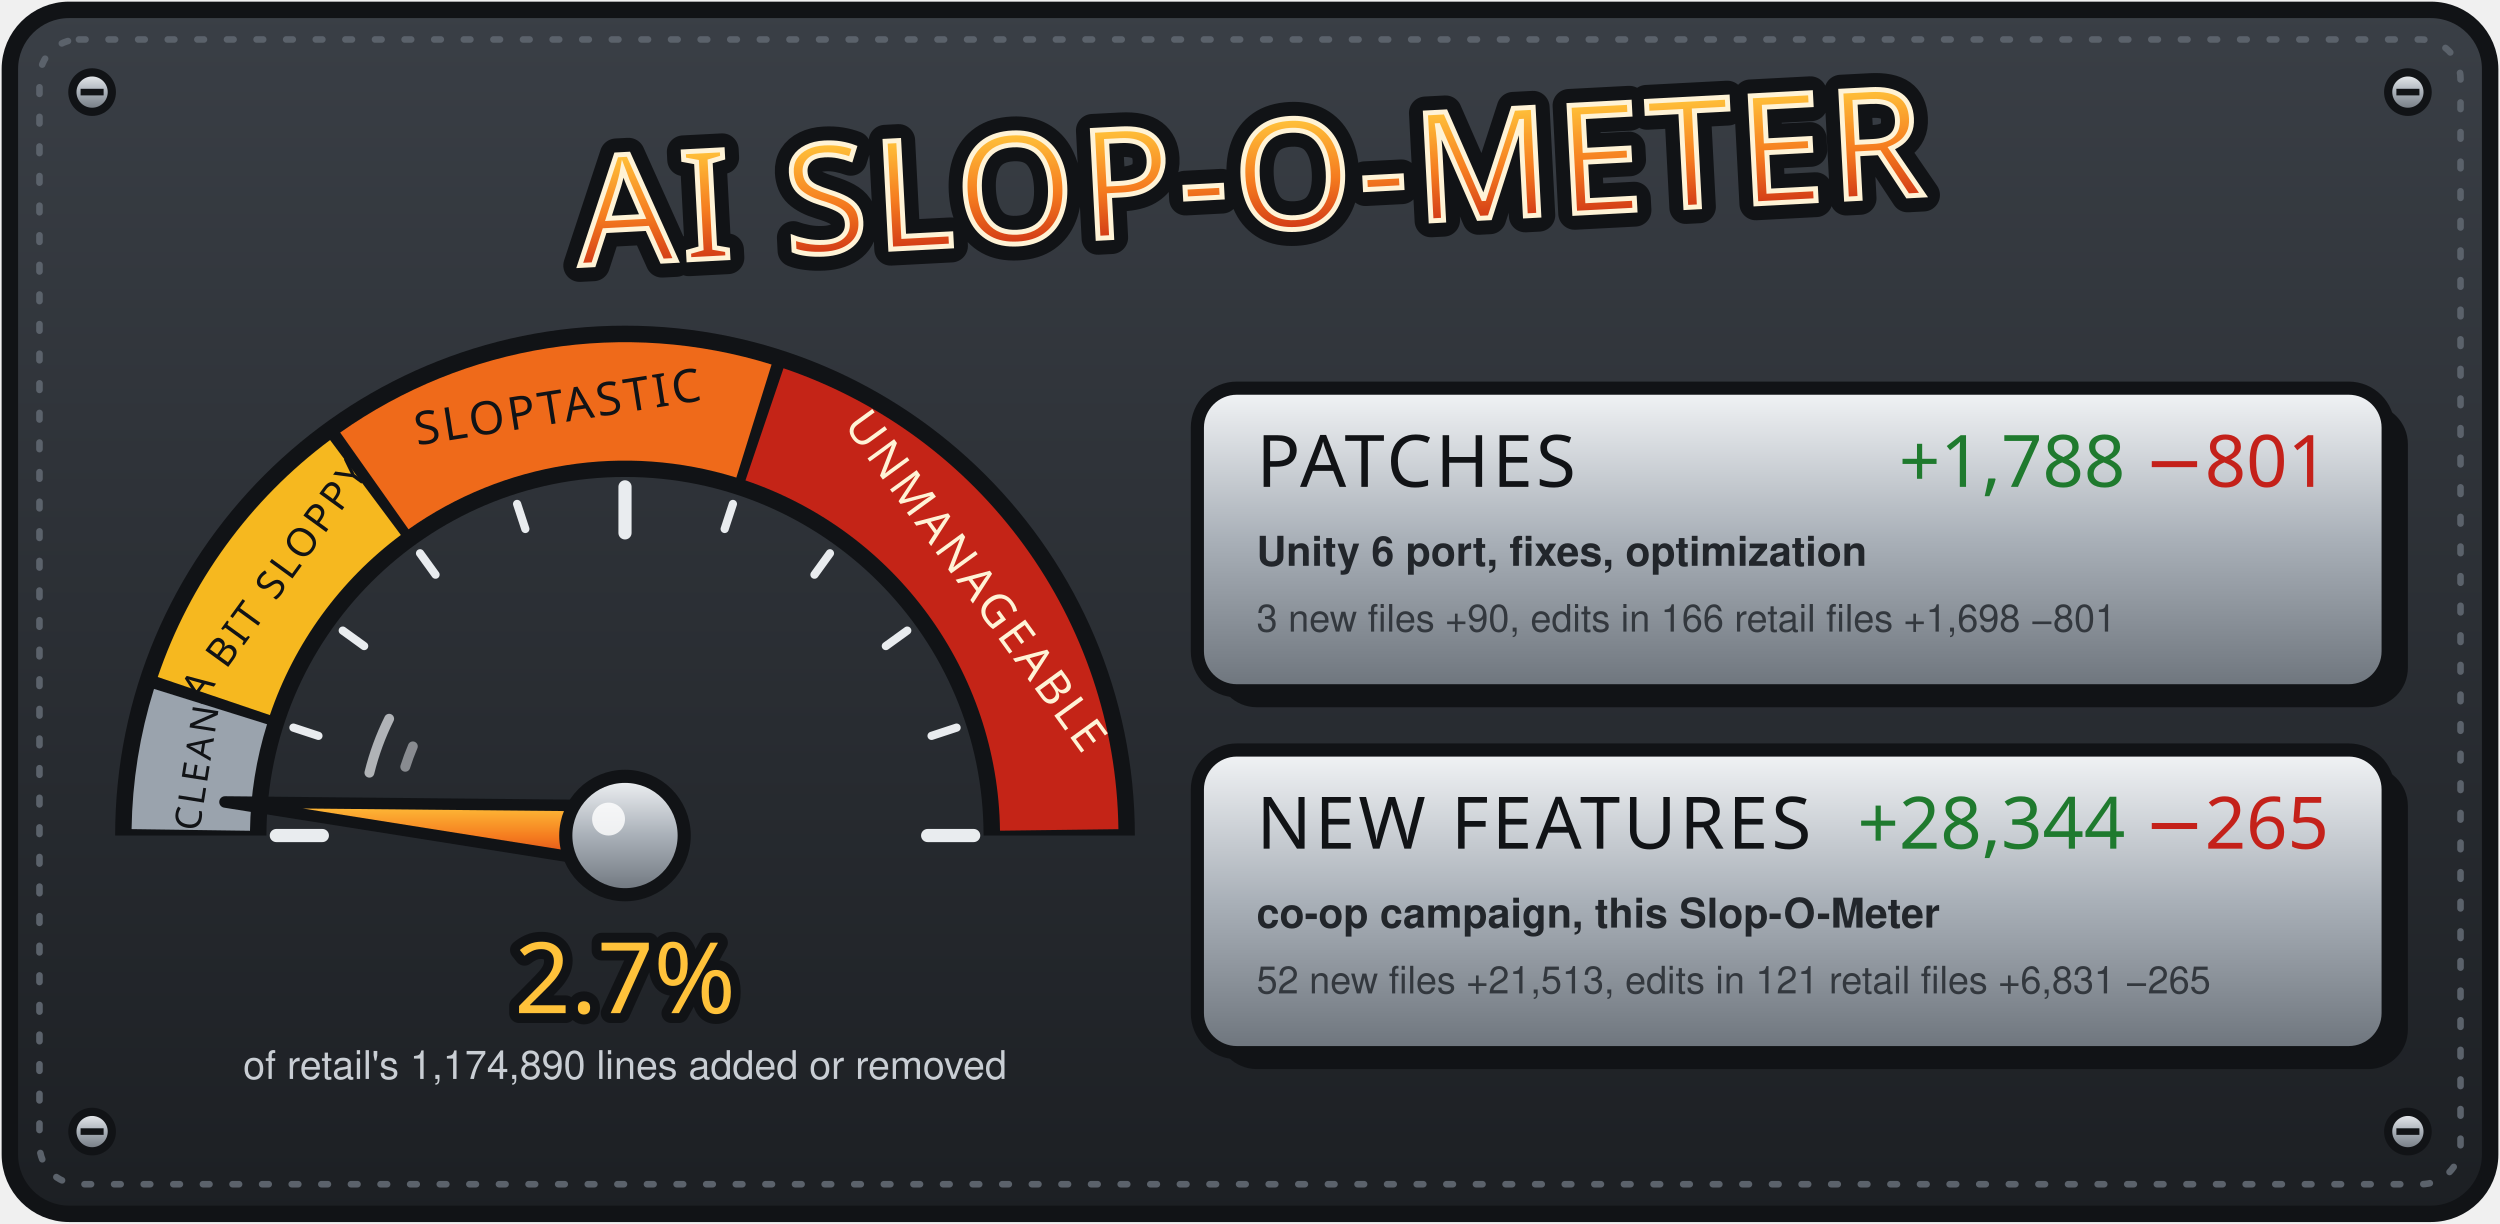
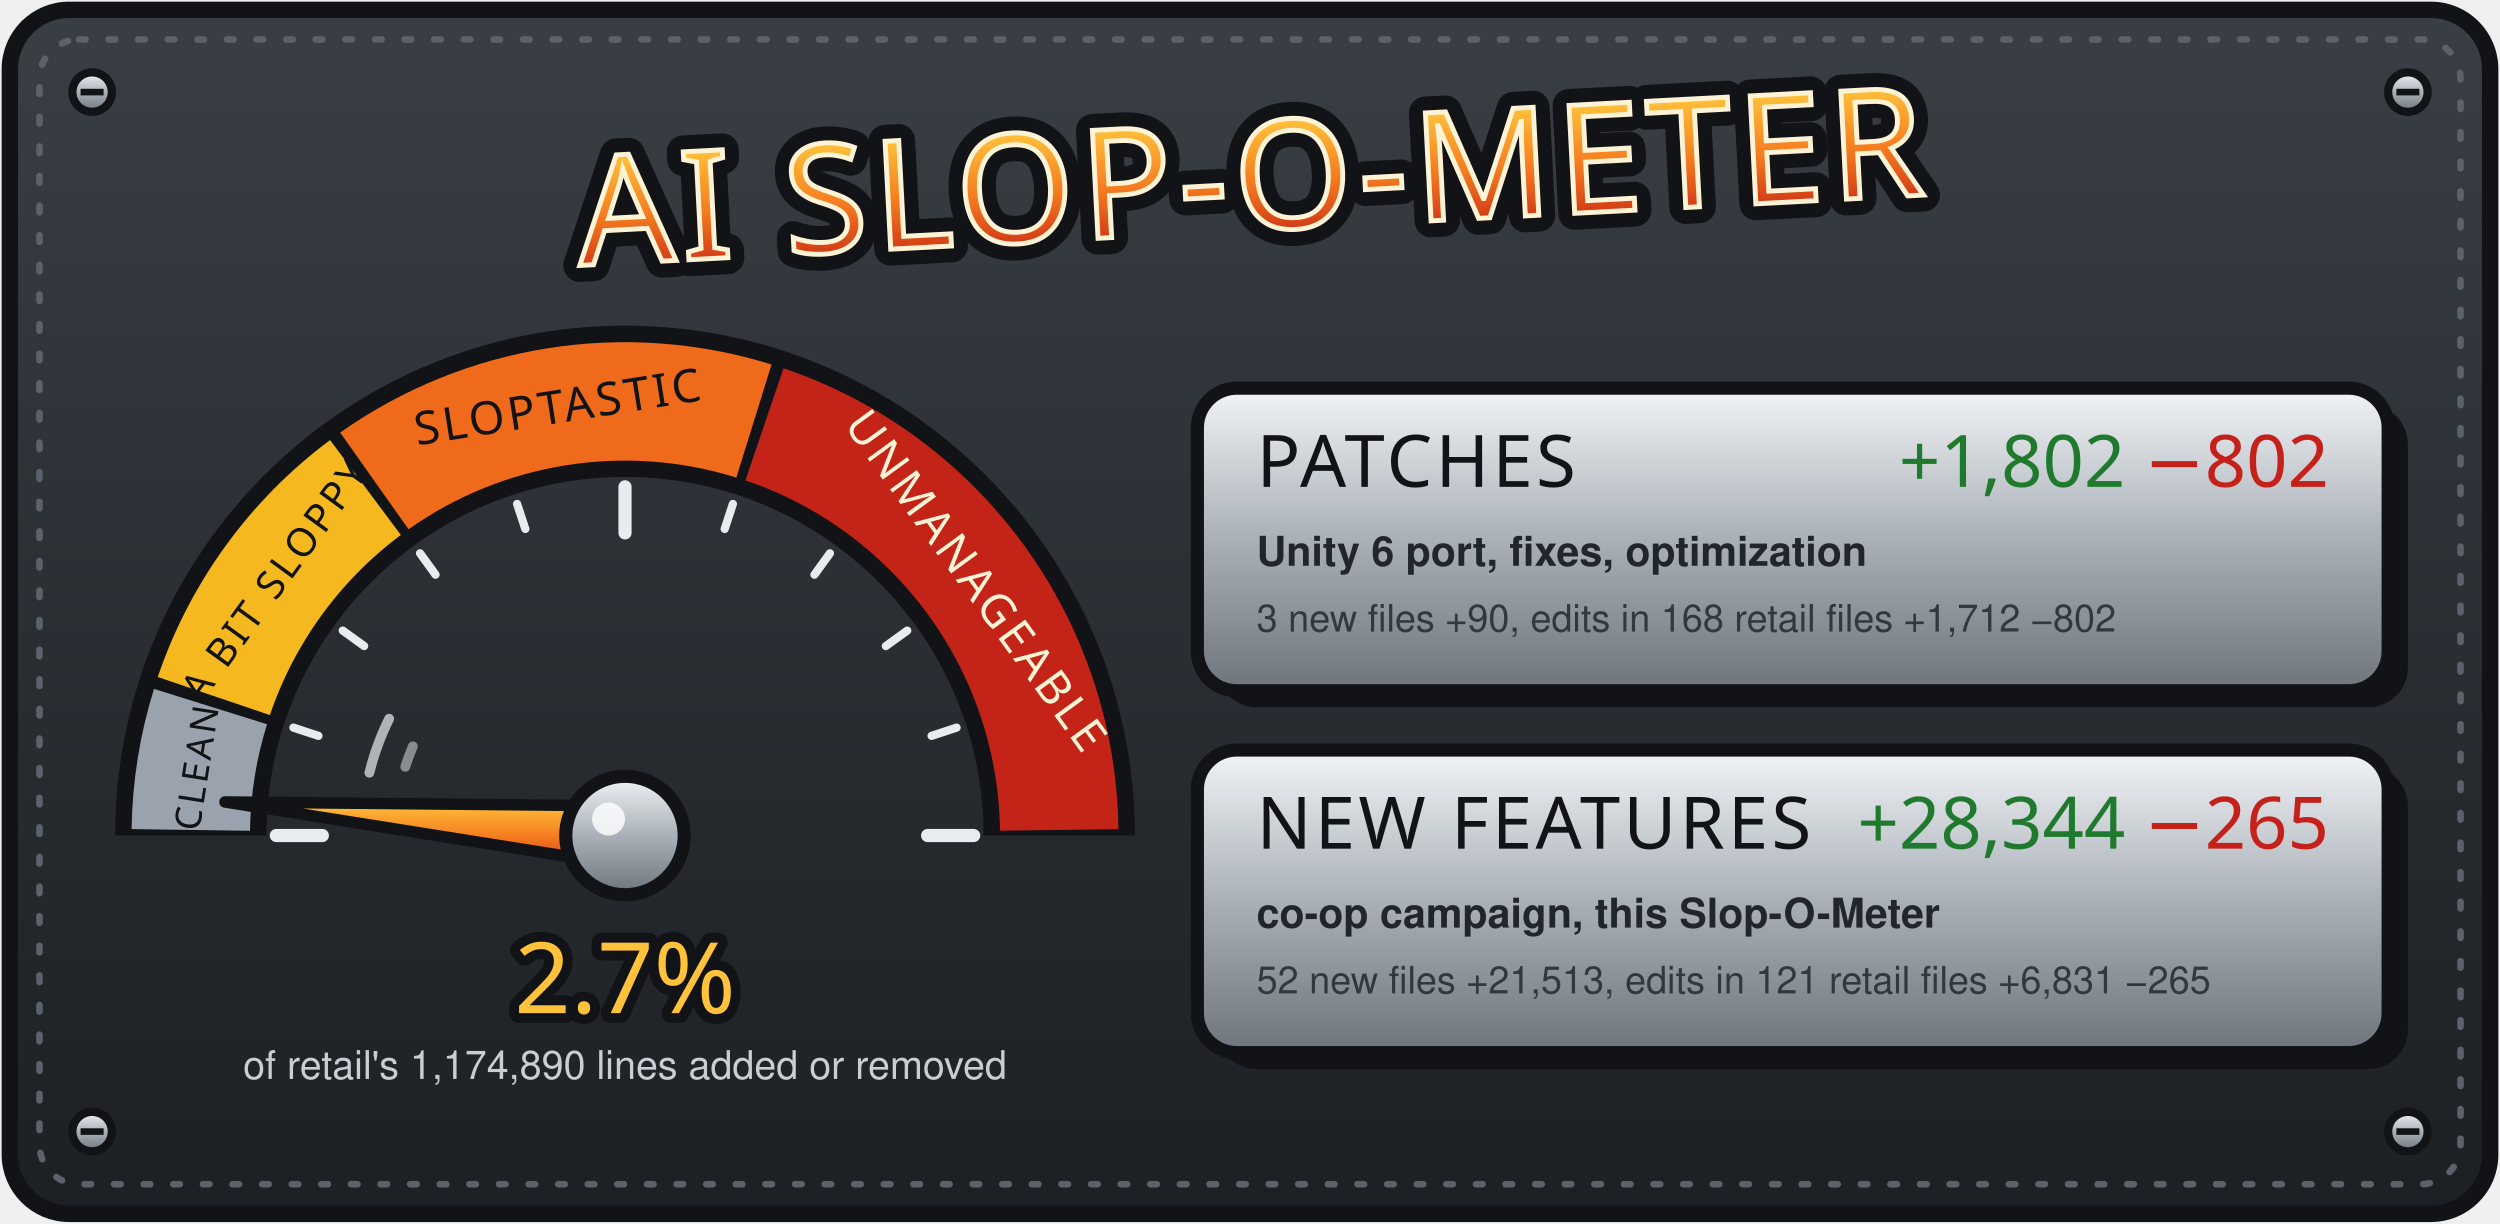
<svg xmlns="http://www.w3.org/2000/svg" viewBox="0 0 760 372" width="760" height="372" role="img" aria-labelledby="t d">
  <defs>
    <linearGradient id="steel" x1="0" y1="0" x2="0" y2="1">
      <stop offset="0" stop-color="#3a3f46" />
      <stop offset="1" stop-color="#1c1f23" />
    </linearGradient>
    <linearGradient id="chrome" x1="0" y1="0" x2="0" y2="1">
      <stop offset="0" stop-color="#f2f4f6" />
      <stop offset=".5" stop-color="#a9b0b8" />
      <stop offset="1" stop-color="#6d747c" />
    </linearGradient>
    <linearGradient id="fire" x1="0" y1="0" x2="0" y2="1">
      <stop offset="0" stop-color="#ffc23a" />
      <stop offset=".55" stop-color="#f57c1f" />
      <stop offset="1" stop-color="#d23a16" />
    </linearGradient>
  </defs>
  <rect x="3" y="3" width="754" height="366" rx="18" fill="url(#steel)" stroke="#111316" stroke-width="5" />
  <rect x="12" y="12" width="736" height="348" rx="12" fill="none" stroke="#5b626b" stroke-width="2" stroke-dasharray="2 7" stroke-linecap="round" />
  <circle cx="28" cy="28" r="6" fill="url(#chrome)" stroke="#111316" stroke-width="2.5" />
  <path d="M24.5 28h7" stroke="#111316" stroke-width="2" />
  <circle cx="732" cy="28" r="6" fill="url(#chrome)" stroke="#111316" stroke-width="2.5" />
  <path d="M728.5 28h7" stroke="#111316" stroke-width="2" />
  <circle cx="28" cy="344" r="6" fill="url(#chrome)" stroke="#111316" stroke-width="2.5" />
  <path d="M24.5 344h7" stroke="#111316" stroke-width="2" />
  <circle cx="732" cy="344" r="6" fill="url(#chrome)" stroke="#111316" stroke-width="2.5" />
  <path d="M728.5 344h7" stroke="#111316" stroke-width="2" />
  <g transform="rotate(-3 380 54)" font-family="Impact, 'Arial Black', 'Segoe UI', sans-serif">
    <text x="380" y="70" font-size="46" text-anchor="middle" fill="#111316" stroke="#111316" stroke-width="10" stroke-linejoin="round" letter-spacing="2">AI SLOP-O-METER</text>
    <text x="380" y="70" font-size="46" text-anchor="middle" fill="url(#fire)" stroke="#fff3d6" stroke-width="1.5" letter-spacing="2">AI SLOP-O-METER</text>
  </g>
  <path d="M58.0 254.0 A132 132 0 0 1 322.0 254.0" fill="none" stroke="#111316" stroke-width="46" />
  <path d="M58.0 252.3 A132 132 0 0 1 64.0 214.8" fill="none" stroke="#9aa3ad" stroke-width="36" />
  <path d="M65.0 211.6 A132 132 0 0 1 111.1 148.2" fill="none" stroke="#f6b81f" stroke-width="36" />
  <path d="M113.8 146.2 A132 132 0 0 1 229.2 128.0" fill="none" stroke="#ef6a1a" stroke-width="36" />
  <path d="M232.4 129.0 A132 132 0 0 1 322.0 252.3" fill="none" stroke="#c42417" stroke-width="36" />
  <path d="M84.0 254.0L98.0 254.0" stroke="#e9ecef" stroke-width="4" stroke-linecap="round" />
  <path d="M89.2 221.2L96.8 223.7" stroke="#e9ecef" stroke-width="2.5" stroke-linecap="round" />
  <path d="M104.2 191.7L110.7 196.4" stroke="#e9ecef" stroke-width="2.5" stroke-linecap="round" />
  <path d="M127.7 168.2L132.4 174.7" stroke="#e9ecef" stroke-width="2.5" stroke-linecap="round" />
  <path d="M157.2 153.2L159.7 160.8" stroke="#e9ecef" stroke-width="2.5" stroke-linecap="round" />
  <path d="M190.0 148.0L190.0 162.0" stroke="#e9ecef" stroke-width="4" stroke-linecap="round" />
  <path d="M222.8 153.2L220.3 160.8" stroke="#e9ecef" stroke-width="2.5" stroke-linecap="round" />
  <path d="M252.3 168.2L247.6 174.7" stroke="#e9ecef" stroke-width="2.5" stroke-linecap="round" />
  <path d="M275.8 191.7L269.3 196.4" stroke="#e9ecef" stroke-width="2.5" stroke-linecap="round" />
  <path d="M290.8 221.2L283.2 223.7" stroke="#e9ecef" stroke-width="2.5" stroke-linecap="round" />
  <path d="M296.0 254.0L282.0 254.0" stroke="#e9ecef" stroke-width="4" stroke-linecap="round" />
  <text x="59.6" y="233.4" transform="rotate(-81.0 59.6 233.4)" dy="4.0" font-size="11" text-anchor="middle" fill="#111316" font-family="Impact, 'Arial Black', 'Segoe UI', sans-serif" letter-spacing="1">CLEAN</text>
  <text x="83.2" y="176.4" transform="rotate(-54.0 83.2 176.4)" dy="4.3" font-size="12" text-anchor="middle" fill="#111316" font-family="Impact, 'Arial Black', 'Segoe UI', sans-serif" letter-spacing="1">A BIT SLOPPY</text>
  <text x="169.4" y="123.6" transform="rotate(-9.0 169.4 123.6)" dy="5.0" font-size="14" text-anchor="middle" fill="#111316" font-family="Impact, 'Arial Black', 'Segoe UI', sans-serif" letter-spacing="1">SLOPTASTIC</text>
  <text x="296.8" y="176.4" transform="rotate(54.0 296.8 176.4)" dy="5.0" font-size="14" text-anchor="middle" fill="#fff3d6" font-family="Impact, 'Arial Black', 'Segoe UI', sans-serif" letter-spacing="1">UNMANAGEABLE</text>
  <path d="M112.3 234.9 A80 80 0 0 1 118.3 218.5" fill="none" stroke="#e9ecef" stroke-width="3" stroke-linecap="round" opacity=".7" />
  <path d="M123.2 233.1 A70 70 0 0 1 125.5 226.9" fill="none" stroke="#e9ecef" stroke-width="3" stroke-linecap="round" opacity=".5" />
-   <path d="M190.7 245.0L68.4 243.8L189.3 263.0Z" fill="url(#fire)" stroke="#111316" stroke-width="3.5" stroke-linejoin="round" />
+   <path d="M190.8 245.0L68.4 243.8L189.2 263.0Z" fill="url(#fire)" stroke="#111316" stroke-width="3.5" stroke-linejoin="round" />
  <circle cx="190" cy="254" r="18" fill="url(#chrome)" stroke="#111316" stroke-width="4" />
  <circle cx="185" cy="249" r="5" fill="#ffffff" opacity=".8" />
  <text x="190" y="308" font-size="30" text-anchor="middle" fill="#ffc23a" stroke="#111316" stroke-width="6" paint-order="stroke" stroke-linejoin="round" font-family="Impact, 'Arial Black', 'Segoe UI', sans-serif">2.7%</text>
  <text x="190" y="328" font-size="12" text-anchor="middle" fill="#c9ced4" font-family="Segoe UI, Helvetica, Arial, sans-serif">of retail's 1,174,890 lines added or removed</text>
  <rect x="370" y="123" width="362" height="92" rx="12" fill="#111316" />
  <rect x="364" y="118" width="362" height="92" rx="12" fill="url(#chrome)" stroke="#111316" stroke-width="4" />
  <text x="382" y="148" font-size="22" fill="#111316" font-family="Impact, 'Arial Black', 'Segoe UI', sans-serif" letter-spacing="1">PATCHES</text>
-   <text x="708" y="148" font-size="22" text-anchor="end" fill="#1f7a2e" font-family="Impact, 'Arial Black', 'Segoe UI', sans-serif">+1,788  <tspan fill="#c4211a">−801</tspan>
+   <text x="708" y="148" font-size="22" text-anchor="end" fill="#1f7a2e" font-family="Impact, 'Arial Black', 'Segoe UI', sans-serif">+1,802  <tspan fill="#c4211a">−802</tspan>
  </text>
  <text x="382" y="172" font-size="12.5" font-weight="600" fill="#22262b" font-family="Segoe UI, Helvetica, Arial, sans-serif">Unity 6 port, fixes, optimization</text>
-   <text x="382" y="192" font-size="11.5" fill="#33383e" font-family="Segoe UI, Helvetica, Arial, sans-serif">3 new files +90, edits in 166 retail files +1,698 −801</text>
+   <text x="382" y="192" font-size="11.5" fill="#33383e" font-family="Segoe UI, Helvetica, Arial, sans-serif">3 new files +90, edits in 168 retail files +1,712 −802</text>
  <rect x="370" y="233" width="362" height="92" rx="12" fill="#111316" />
  <rect x="364" y="228" width="362" height="92" rx="12" fill="url(#chrome)" stroke="#111316" stroke-width="4" />
  <text x="382" y="258" font-size="22" fill="#111316" font-family="Impact, 'Arial Black', 'Segoe UI', sans-serif" letter-spacing="1">NEW FEATURES</text>
  <text x="708" y="258" font-size="22" text-anchor="end" fill="#1f7a2e" font-family="Impact, 'Arial Black', 'Segoe UI', sans-serif">+28,344  <tspan fill="#c4211a">−265</tspan>
  </text>
  <text x="382" y="282" font-size="12.5" font-weight="600" fill="#22262b" font-family="Segoe UI, Helvetica, Arial, sans-serif">co-op campaign, this Slop-O-Meter</text>
  <text x="382" y="302" font-size="11.5" fill="#33383e" font-family="Segoe UI, Helvetica, Arial, sans-serif">52 new files +21,513, edits in 121 retail files +6,831 −265</text>
</svg>
